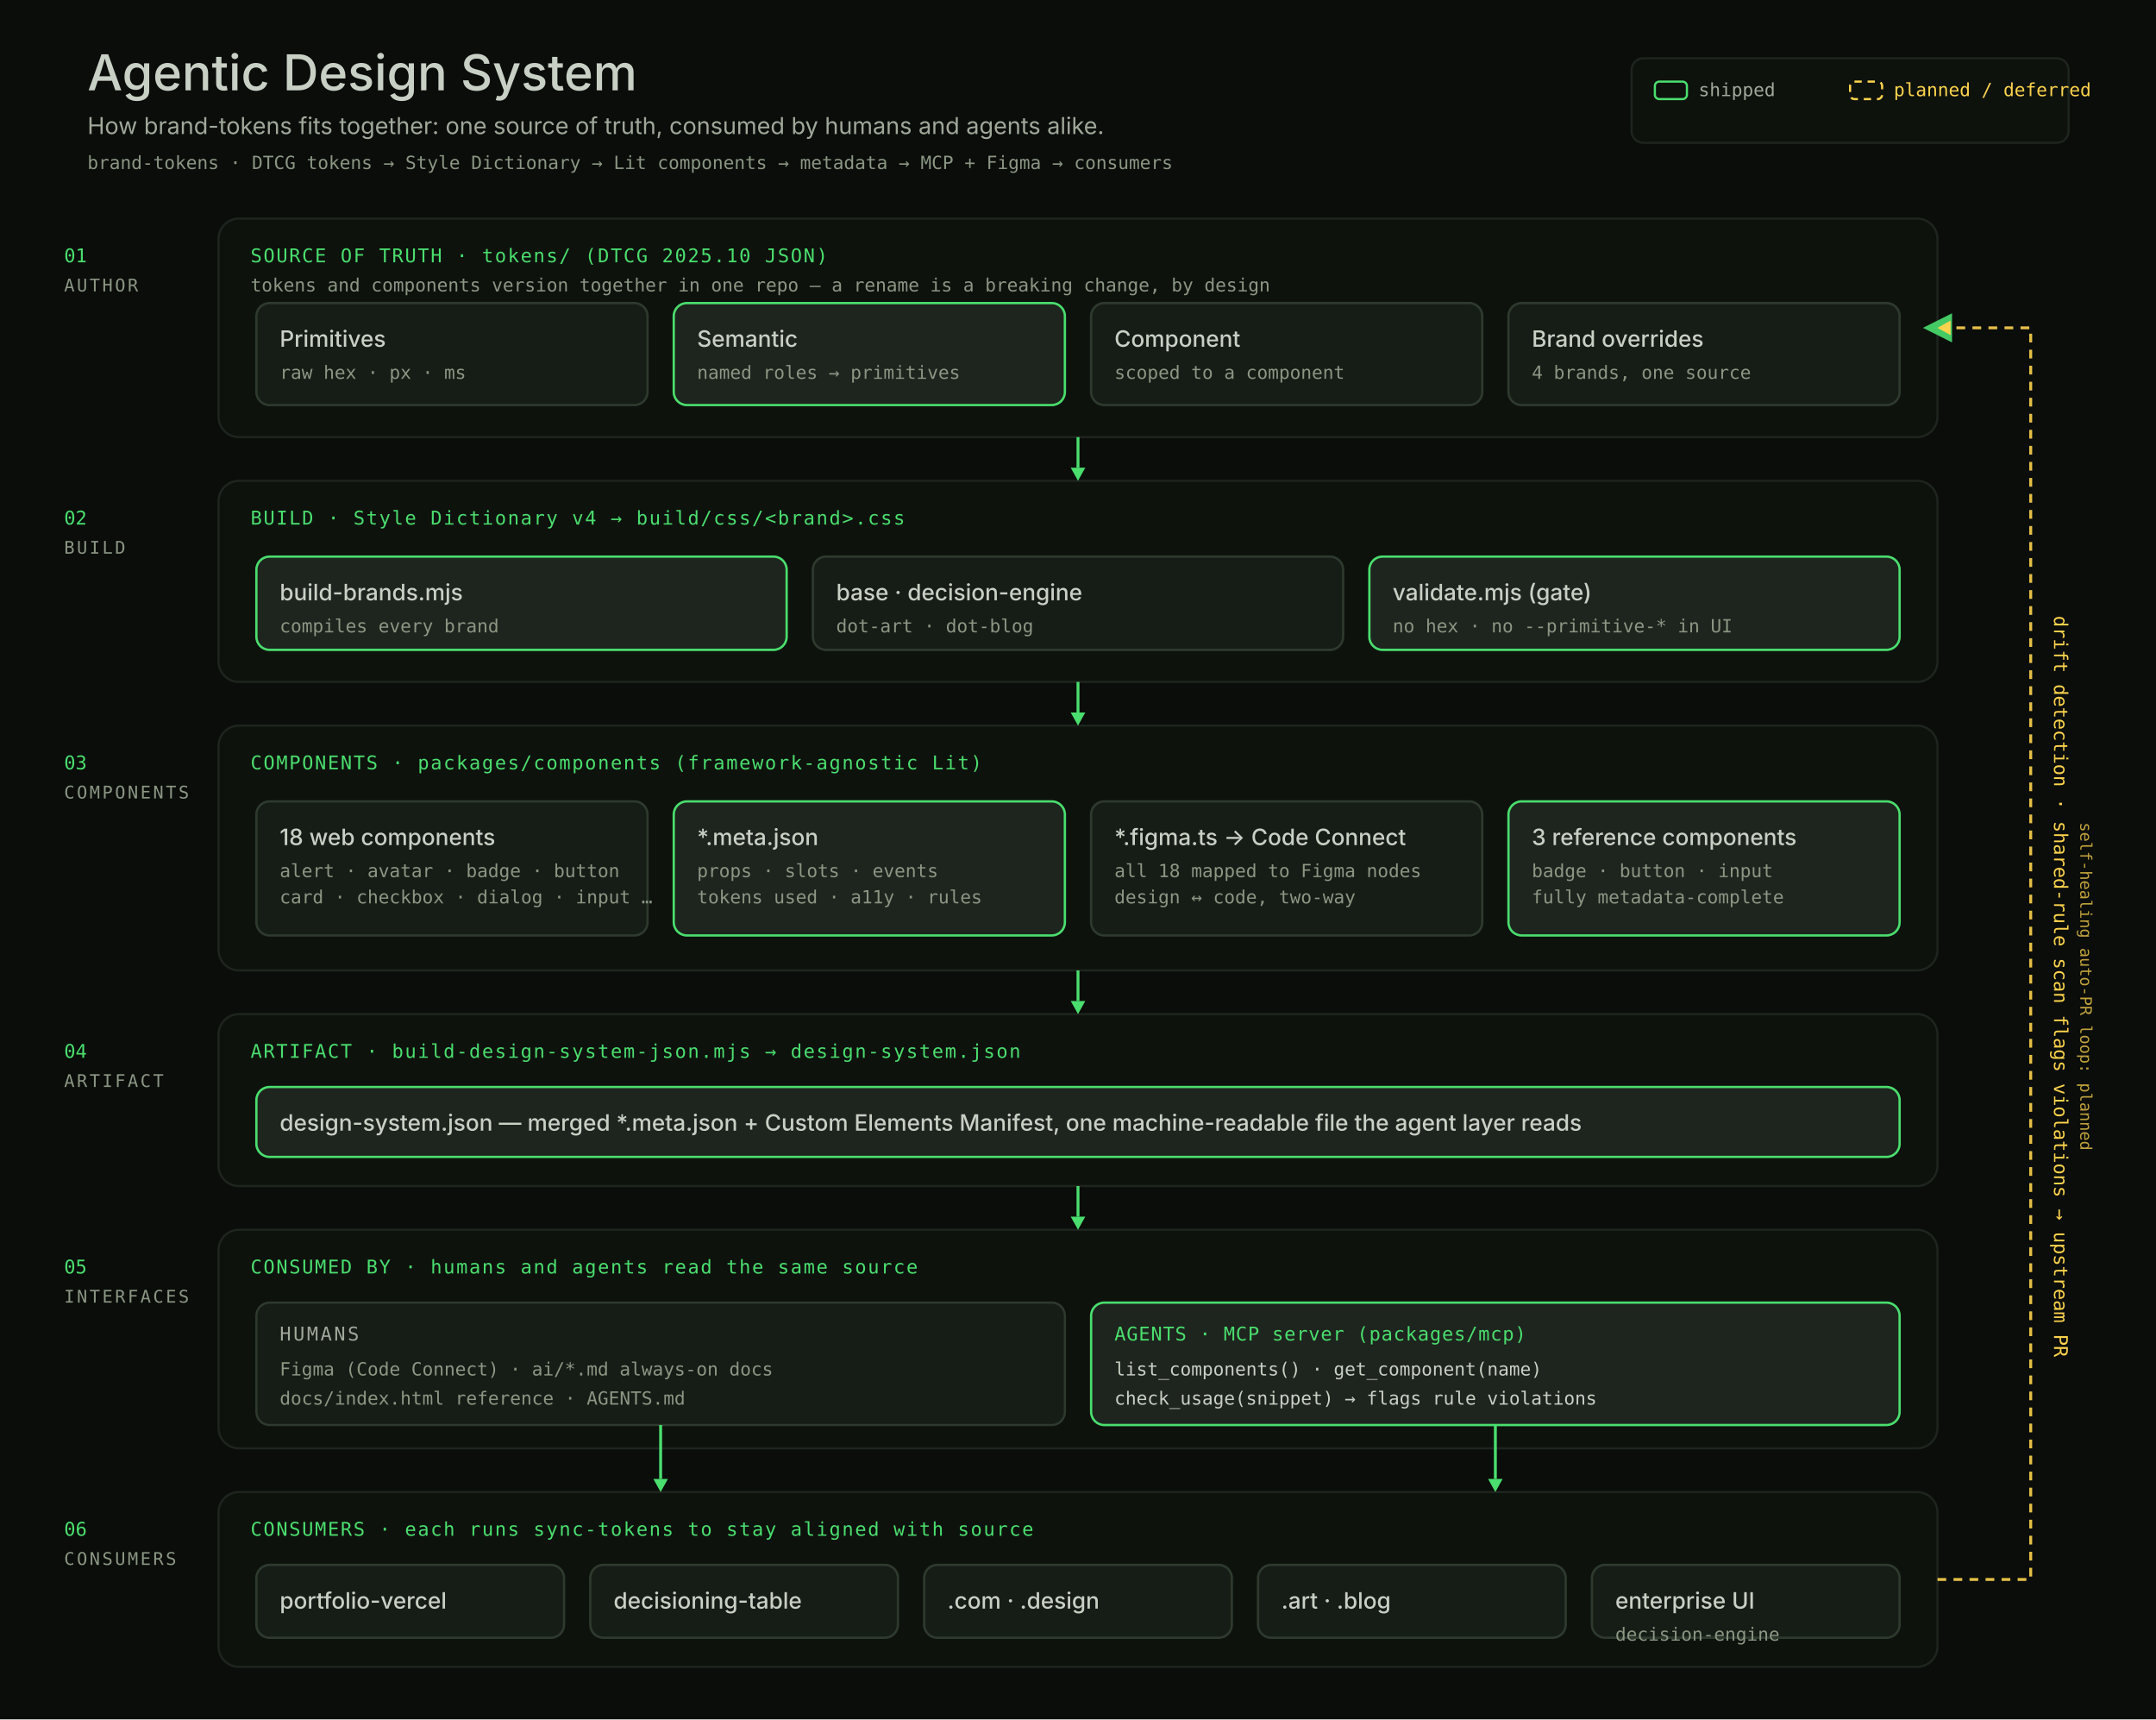
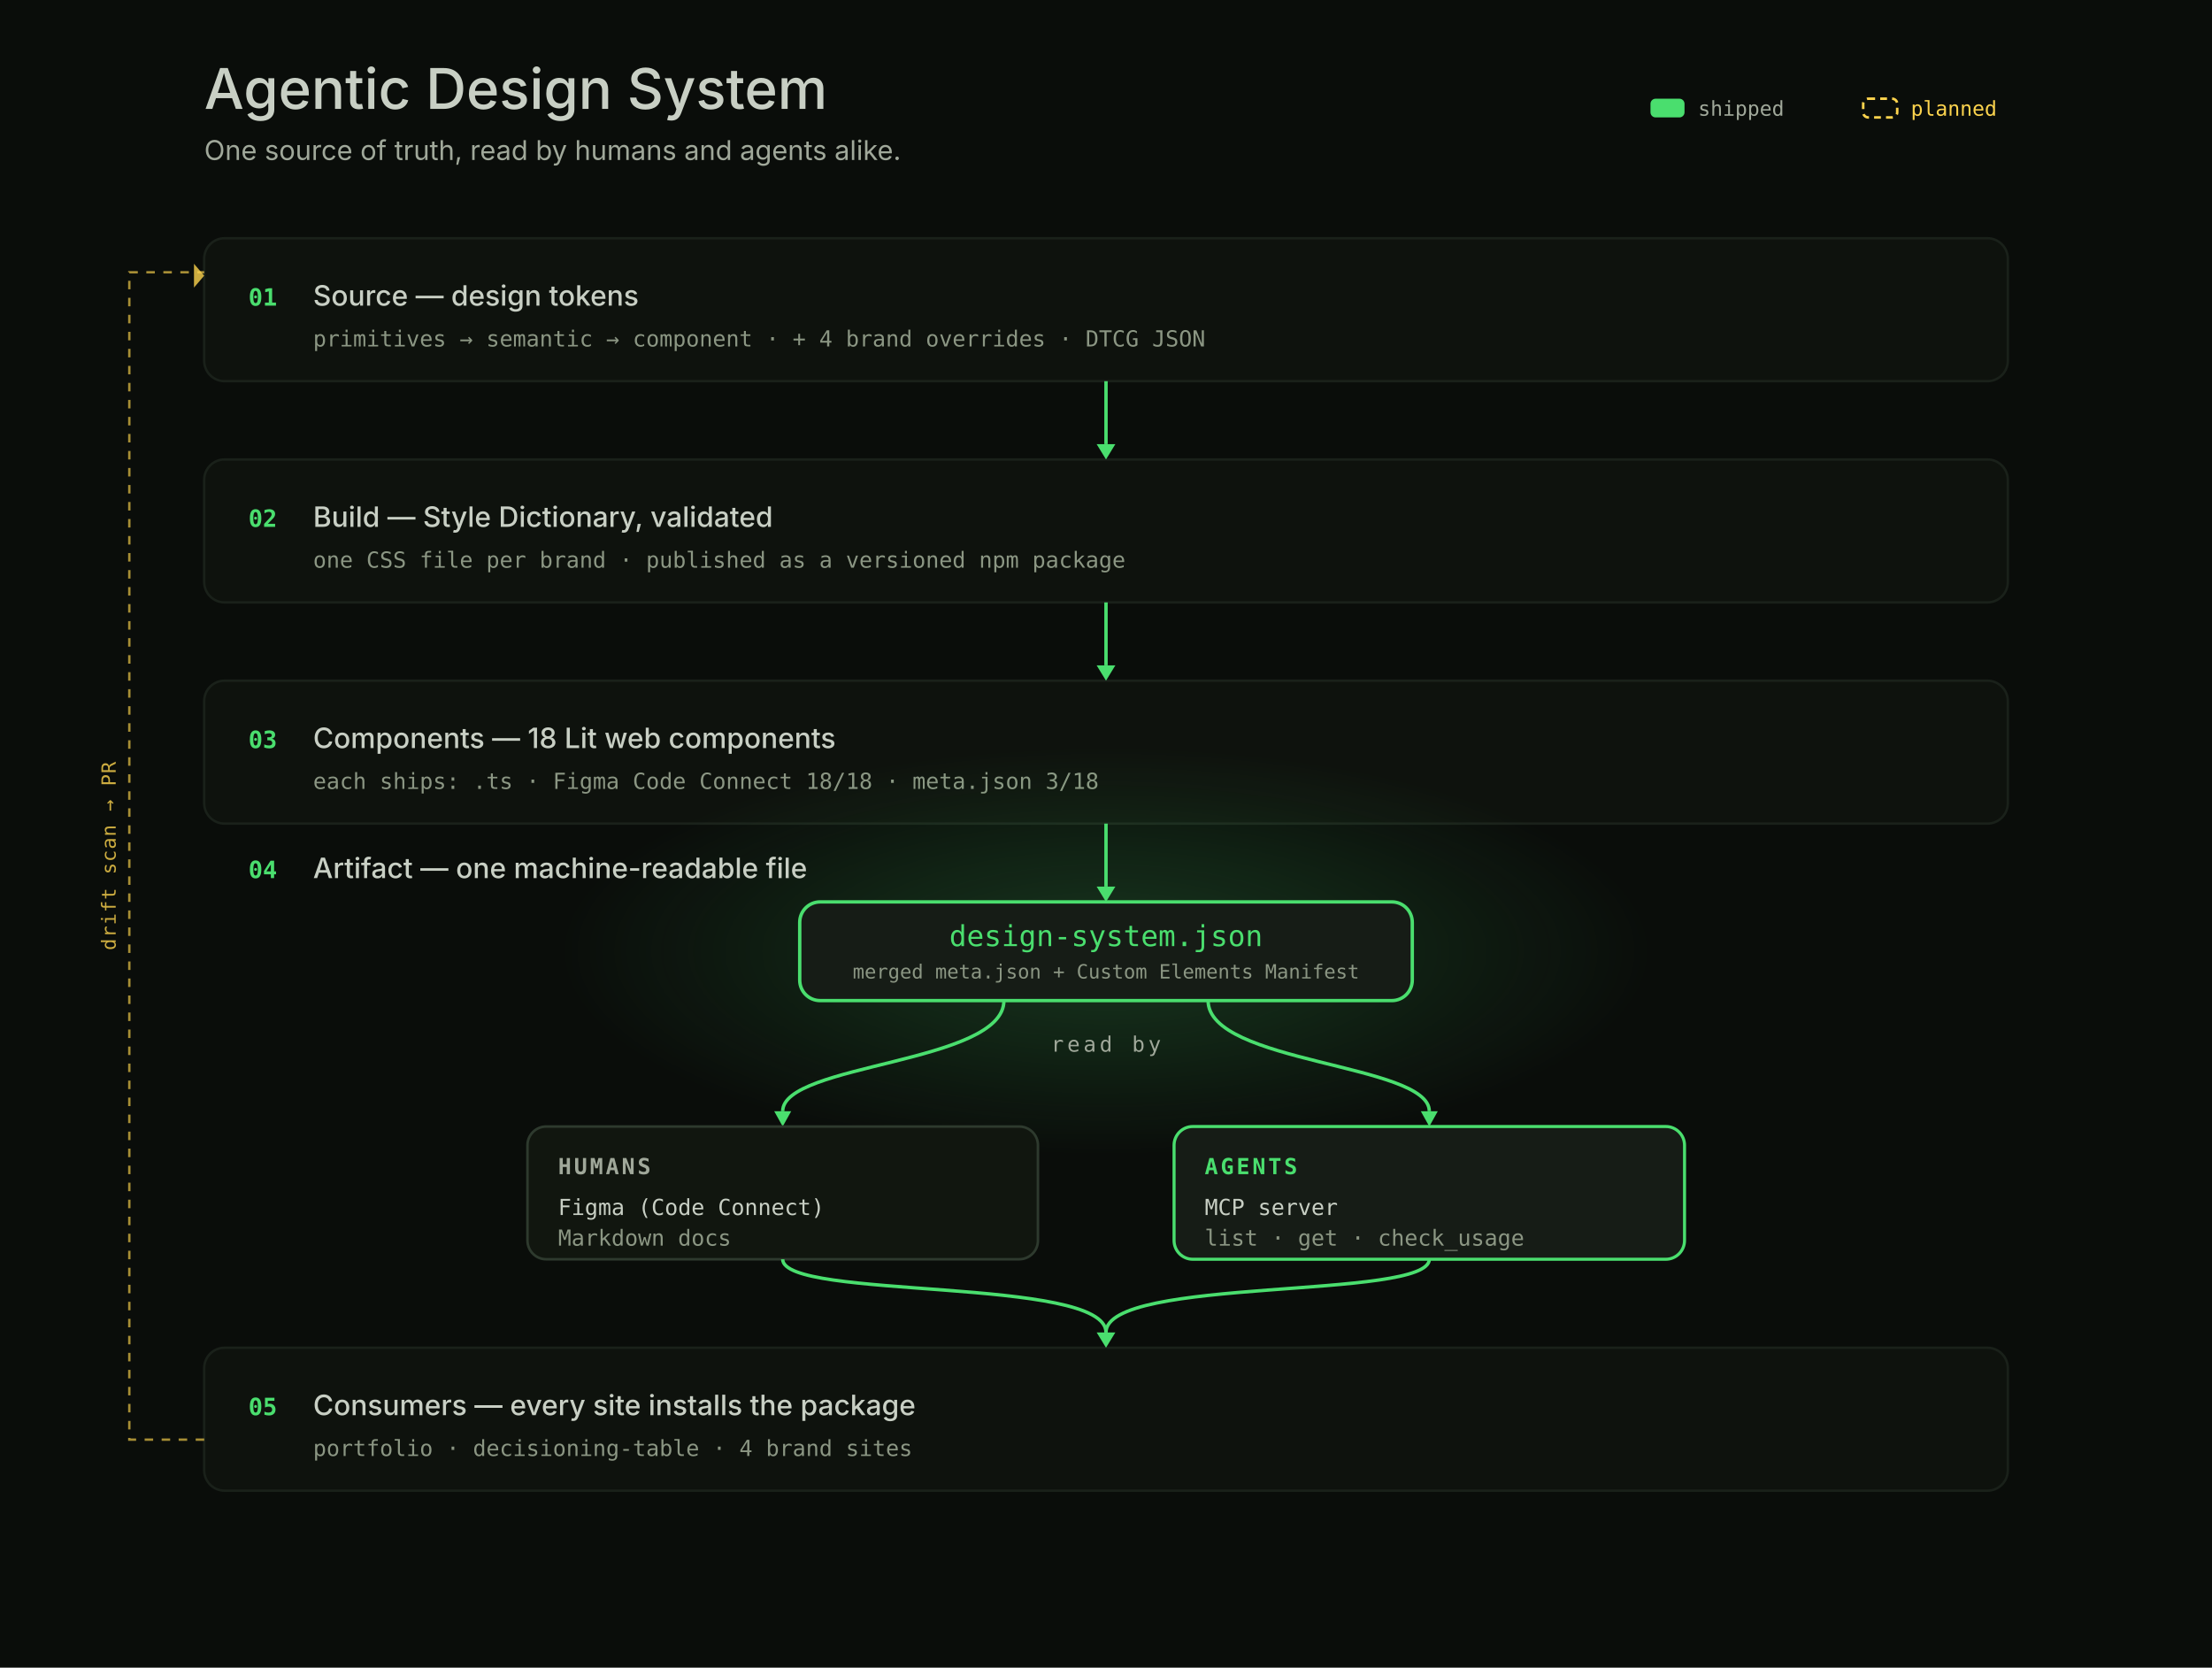
- <svg xmlns="http://www.w3.org/2000/svg" width="1480" height="1180" viewBox="0 0 1480 1180" font-family="'Space Grotesk','Inter',system-ui,sans-serif">
+ <svg xmlns="http://www.w3.org/2000/svg" width="1300" height="980" viewBox="0 0 1300 980" font-family="'Space Grotesk','Inter',system-ui,sans-serif">
  <defs>
-     <linearGradient id="spine" x1="0" y1="0" x2="0" y2="1">
-       <stop offset="0" stop-color="#4ADE6E" stop-opacity="0.9" />
-       <stop offset="1" stop-color="#4ADE6E" stop-opacity="0.35" />
-     </linearGradient>
-     <marker id="ah" markerWidth="10" markerHeight="10" refX="5" refY="5" orient="auto">
-       <path d="M0,0 L10,5 L0,10 Z" fill="#4ADE6E" />
-     </marker>
+     <radialGradient id="bloom" cx="50%" cy="50%" r="50%">
+       <stop offset="0" stop-color="#4ADE6E" stop-opacity="0.20" />
+       <stop offset="1" stop-color="#4ADE6E" stop-opacity="0" />
+     </radialGradient>
  </defs>
-   <rect width="1480" height="1180" fill="#0A0D0A" />
-   <text x="60" y="62" font-family="'Space Grotesk','Inter',system-ui,sans-serif" font-size="34" font-weight="500" fill="#C8CFC4" text-anchor="start" opacity="1.0">Agentic Design System</text>
-   <text x="60" y="92" font-family="'Space Grotesk','Inter',system-ui,sans-serif" font-size="16" font-weight="400" fill="#A0A89A" text-anchor="start" opacity="1.0">How brand-tokens fits together: one source of truth, consumed by humans and agents alike.</text>
-   <text x="60" y="116" font-family="'JetBrains Mono','SFMono-Regular',ui-monospace,Menlo,monospace" font-size="12.5" font-weight="400" fill="#8B9683" text-anchor="start" opacity="1.0">brand-tokens  ·  DTCG tokens → Style Dictionary → Lit components → metadata → MCP + Figma → consumers</text>
-   <rect x="1120" y="40" width="300" height="58" rx="8" fill="#0E120D" stroke="#1E241E" stroke-width="1.5" opacity="1.0" />
-   <rect x="1136" y="56" width="22" height="12" rx="3" fill="none" stroke="#4ADE6E" stroke-width="1.5" />
-   <text x="1166" y="66" font-family="'JetBrains Mono','SFMono-Regular',ui-monospace,Menlo,monospace" font-size="12.5" font-weight="400" fill="#A0A89A" text-anchor="start" opacity="1.0">shipped</text>
-   <rect x="1270" y="56" width="22" height="12" rx="3" fill="none" stroke="#FCD34D" stroke-width="1.5" stroke-dasharray="5 4" />
-   <text x="1300" y="66" font-family="'JetBrains Mono','SFMono-Regular',ui-monospace,Menlo,monospace" font-size="12.5" font-weight="400" fill="#FCD34D" text-anchor="start" opacity="1.0">planned / deferred</text>
-   <text x="44" y="180" font-family="'JetBrains Mono','SFMono-Regular',ui-monospace,Menlo,monospace" font-size="13" font-weight="500" fill="#4ADE6E" text-anchor="start" opacity="1.0">01</text>
-   <text x="44" y="200" font-family="'JetBrains Mono','SFMono-Regular',ui-monospace,Menlo,monospace" font-size="12" font-weight="400" fill="#8B9683" text-anchor="start" letter-spacing="1.5" opacity="1.0">AUTHOR</text>
-   <rect x="150" y="150" width="1180" height="150" rx="14" fill="#0E120D" stroke="#1E241E" stroke-width="1.5" opacity="1.0" />
-   <text x="172" y="180" font-family="'JetBrains Mono','SFMono-Regular',ui-monospace,Menlo,monospace" font-size="13" font-weight="500" fill="#4ADE6E" text-anchor="start" letter-spacing="1" opacity="1.0">SOURCE OF TRUTH  ·  tokens/  (DTCG 2025.10 JSON)</text>
-   <text x="172" y="200" font-family="'JetBrains Mono','SFMono-Regular',ui-monospace,Menlo,monospace" font-size="12.5" font-weight="400" fill="#8B9683" text-anchor="start" opacity="1.0">tokens and components version together in one repo — a rename is a breaking change, by design</text>
-   <rect x="176" y="208" width="268.5" height="70" rx="9" fill="#161C16" stroke="#2E3A2E" stroke-width="1.6" opacity="1.0" />
-   <text x="192" y="238" font-family="'Space Grotesk','Inter',system-ui,sans-serif" font-size="15.5" font-weight="500" fill="#C8CFC4" text-anchor="start" opacity="1.0">Primitives</text>
-   <text x="192" y="260" font-family="'JetBrains Mono','SFMono-Regular',ui-monospace,Menlo,monospace" font-size="12.5" font-weight="400" fill="#8B9683" text-anchor="start" opacity="1.0">raw hex · px · ms</text>
-   <rect x="462.5" y="208" width="268.5" height="70" rx="9" fill="#1E241E" stroke="#4ADE6E" stroke-width="1.6" opacity="1.0" />
-   <text x="478.5" y="238" font-family="'Space Grotesk','Inter',system-ui,sans-serif" font-size="15.5" font-weight="500" fill="#C8CFC4" text-anchor="start" opacity="1.0">Semantic</text>
-   <text x="478.5" y="260" font-family="'JetBrains Mono','SFMono-Regular',ui-monospace,Menlo,monospace" font-size="12.5" font-weight="400" fill="#8B9683" text-anchor="start" opacity="1.0">named roles → primitives</text>
-   <rect x="749.0" y="208" width="268.5" height="70" rx="9" fill="#161C16" stroke="#2E3A2E" stroke-width="1.6" opacity="1.0" />
-   <text x="765.0" y="238" font-family="'Space Grotesk','Inter',system-ui,sans-serif" font-size="15.5" font-weight="500" fill="#C8CFC4" text-anchor="start" opacity="1.0">Component</text>
-   <text x="765.0" y="260" font-family="'JetBrains Mono','SFMono-Regular',ui-monospace,Menlo,monospace" font-size="12.5" font-weight="400" fill="#8B9683" text-anchor="start" opacity="1.0">scoped to a component</text>
-   <rect x="1035.5" y="208" width="268.5" height="70" rx="9" fill="#161C16" stroke="#2E3A2E" stroke-width="1.6" opacity="1.0" />
-   <text x="1051.5" y="238" font-family="'Space Grotesk','Inter',system-ui,sans-serif" font-size="15.5" font-weight="500" fill="#C8CFC4" text-anchor="start" opacity="1.0">Brand overrides</text>
-   <text x="1051.5" y="260" font-family="'JetBrains Mono','SFMono-Regular',ui-monospace,Menlo,monospace" font-size="12.5" font-weight="400" fill="#8B9683" text-anchor="start" opacity="1.0">4 brands, one source</text>
-   <text x="44" y="360" font-family="'JetBrains Mono','SFMono-Regular',ui-monospace,Menlo,monospace" font-size="13" font-weight="500" fill="#4ADE6E" text-anchor="start" opacity="1.0">02</text>
-   <text x="44" y="380" font-family="'JetBrains Mono','SFMono-Regular',ui-monospace,Menlo,monospace" font-size="12" font-weight="400" fill="#8B9683" text-anchor="start" letter-spacing="1.5" opacity="1.0">BUILD</text>
-   <rect x="150" y="330" width="1180" height="138" rx="14" fill="#0E120D" stroke="#1E241E" stroke-width="1.5" opacity="1.0" />
-   <text x="172" y="360" font-family="'JetBrains Mono','SFMono-Regular',ui-monospace,Menlo,monospace" font-size="13" font-weight="500" fill="#4ADE6E" text-anchor="start" letter-spacing="1" opacity="1.0">BUILD  ·  Style Dictionary v4  →  build/css/&lt;brand&gt;.css</text>
-   <rect x="176" y="382" width="364.0" height="64" rx="9" fill="#1E241E" stroke="#4ADE6E" stroke-width="1.6" opacity="1.0" />
-   <text x="192" y="412" font-family="'Space Grotesk','Inter',system-ui,sans-serif" font-size="15.5" font-weight="500" fill="#C8CFC4" text-anchor="start" opacity="1.0">build-brands.mjs</text>
-   <text x="192" y="434" font-family="'JetBrains Mono','SFMono-Regular',ui-monospace,Menlo,monospace" font-size="12.5" font-weight="400" fill="#8B9683" text-anchor="start" opacity="1.0">compiles every brand</text>
-   <rect x="558.0" y="382" width="364.0" height="64" rx="9" fill="#161C16" stroke="#2E3A2E" stroke-width="1.6" opacity="1.0" />
-   <text x="574.0" y="412" font-family="'Space Grotesk','Inter',system-ui,sans-serif" font-size="15.5" font-weight="500" fill="#C8CFC4" text-anchor="start" opacity="1.0">base · decision-engine</text>
-   <text x="574.0" y="434" font-family="'JetBrains Mono','SFMono-Regular',ui-monospace,Menlo,monospace" font-size="12.5" font-weight="400" fill="#8B9683" text-anchor="start" opacity="1.0">dot-art · dot-blog</text>
-   <rect x="940.0" y="382" width="364.0" height="64" rx="9" fill="#1E241E" stroke="#4ADE6E" stroke-width="1.6" opacity="1.0" />
-   <text x="956.0" y="412" font-family="'Space Grotesk','Inter',system-ui,sans-serif" font-size="15.5" font-weight="500" fill="#C8CFC4" text-anchor="start" opacity="1.0">validate.mjs (gate)</text>
-   <text x="956.0" y="434" font-family="'JetBrains Mono','SFMono-Regular',ui-monospace,Menlo,monospace" font-size="12.5" font-weight="400" fill="#8B9683" text-anchor="start" opacity="1.0">no hex · no --primitive-* in UI</text>
-   <text x="44" y="528" font-family="'JetBrains Mono','SFMono-Regular',ui-monospace,Menlo,monospace" font-size="13" font-weight="500" fill="#4ADE6E" text-anchor="start" opacity="1.0">03</text>
-   <text x="44" y="548" font-family="'JetBrains Mono','SFMono-Regular',ui-monospace,Menlo,monospace" font-size="12" font-weight="400" fill="#8B9683" text-anchor="start" letter-spacing="1.5" opacity="1.0">COMPONENTS</text>
-   <rect x="150" y="498" width="1180" height="168" rx="14" fill="#0E120D" stroke="#1E241E" stroke-width="1.5" opacity="1.0" />
-   <text x="172" y="528" font-family="'JetBrains Mono','SFMono-Regular',ui-monospace,Menlo,monospace" font-size="13" font-weight="500" fill="#4ADE6E" text-anchor="start" letter-spacing="1" opacity="1.0">COMPONENTS  ·  packages/components  (framework-agnostic Lit)</text>
-   <rect x="176" y="550" width="268.5" height="92" rx="9" fill="#161C16" stroke="#2E3A2E" stroke-width="1.6" opacity="1.0" />
-   <text x="192" y="580" font-family="'Space Grotesk','Inter',system-ui,sans-serif" font-size="15.5" font-weight="500" fill="#C8CFC4" text-anchor="start" opacity="1.0">18 web components</text>
-   <text x="192" y="602" font-family="'JetBrains Mono','SFMono-Regular',ui-monospace,Menlo,monospace" font-size="12.5" font-weight="400" fill="#8B9683" text-anchor="start" opacity="1.0">alert · avatar · badge · button</text>
-   <text x="192" y="620" font-family="'JetBrains Mono','SFMono-Regular',ui-monospace,Menlo,monospace" font-size="12.5" font-weight="400" fill="#8B9683" text-anchor="start" opacity="1.0">card · checkbox · dialog · input …</text>
-   <rect x="462.5" y="550" width="268.5" height="92" rx="9" fill="#1E241E" stroke="#4ADE6E" stroke-width="1.6" opacity="1.0" />
-   <text x="478.5" y="580" font-family="'Space Grotesk','Inter',system-ui,sans-serif" font-size="15.5" font-weight="500" fill="#C8CFC4" text-anchor="start" opacity="1.0">*.meta.json</text>
-   <text x="478.5" y="602" font-family="'JetBrains Mono','SFMono-Regular',ui-monospace,Menlo,monospace" font-size="12.5" font-weight="400" fill="#8B9683" text-anchor="start" opacity="1.0">props · slots · events</text>
-   <text x="478.5" y="620" font-family="'JetBrains Mono','SFMono-Regular',ui-monospace,Menlo,monospace" font-size="12.5" font-weight="400" fill="#8B9683" text-anchor="start" opacity="1.0">tokens used · a11y · rules</text>
-   <rect x="749.0" y="550" width="268.5" height="92" rx="9" fill="#161C16" stroke="#2E3A2E" stroke-width="1.6" opacity="1.0" />
-   <text x="765.0" y="580" font-family="'Space Grotesk','Inter',system-ui,sans-serif" font-size="15.5" font-weight="500" fill="#C8CFC4" text-anchor="start" opacity="1.0">*.figma.ts → Code Connect</text>
-   <text x="765.0" y="602" font-family="'JetBrains Mono','SFMono-Regular',ui-monospace,Menlo,monospace" font-size="12.5" font-weight="400" fill="#8B9683" text-anchor="start" opacity="1.0">all 18 mapped to Figma nodes</text>
-   <text x="765.0" y="620" font-family="'JetBrains Mono','SFMono-Regular',ui-monospace,Menlo,monospace" font-size="12.5" font-weight="400" fill="#8B9683" text-anchor="start" opacity="1.0">design ↔ code, two-way</text>
-   <rect x="1035.5" y="550" width="268.5" height="92" rx="9" fill="#1E241E" stroke="#4ADE6E" stroke-width="1.6" opacity="1.0" />
-   <text x="1051.5" y="580" font-family="'Space Grotesk','Inter',system-ui,sans-serif" font-size="15.5" font-weight="500" fill="#C8CFC4" text-anchor="start" opacity="1.0">3 reference components</text>
-   <text x="1051.5" y="602" font-family="'JetBrains Mono','SFMono-Regular',ui-monospace,Menlo,monospace" font-size="12.5" font-weight="400" fill="#8B9683" text-anchor="start" opacity="1.0">badge · button · input</text>
-   <text x="1051.5" y="620" font-family="'JetBrains Mono','SFMono-Regular',ui-monospace,Menlo,monospace" font-size="12.5" font-weight="400" fill="#8B9683" text-anchor="start" opacity="1.0">fully metadata-complete</text>
-   <text x="44" y="726" font-family="'JetBrains Mono','SFMono-Regular',ui-monospace,Menlo,monospace" font-size="13" font-weight="500" fill="#4ADE6E" text-anchor="start" opacity="1.0">04</text>
-   <text x="44" y="746" font-family="'JetBrains Mono','SFMono-Regular',ui-monospace,Menlo,monospace" font-size="12" font-weight="400" fill="#8B9683" text-anchor="start" letter-spacing="1.5" opacity="1.0">ARTIFACT</text>
-   <rect x="150" y="696" width="1180" height="118" rx="14" fill="#0E120D" stroke="#1E241E" stroke-width="1.5" opacity="1.0" />
-   <text x="172" y="726" font-family="'JetBrains Mono','SFMono-Regular',ui-monospace,Menlo,monospace" font-size="13" font-weight="500" fill="#4ADE6E" text-anchor="start" letter-spacing="1" opacity="1.0">ARTIFACT  ·  build-design-system-json.mjs  →  design-system.json</text>
-   <rect x="176" y="746" width="1128.0" height="48" rx="9" fill="#1E241E" stroke="#4ADE6E" stroke-width="1.6" opacity="1.0" />
-   <text x="192" y="776" font-family="'Space Grotesk','Inter',system-ui,sans-serif" font-size="15.5" font-weight="500" fill="#C8CFC4" text-anchor="start" opacity="1.0">design-system.json — merged *.meta.json + Custom Elements Manifest, one machine-readable file the agent layer reads</text>
-   <text x="44" y="874" font-family="'JetBrains Mono','SFMono-Regular',ui-monospace,Menlo,monospace" font-size="13" font-weight="500" fill="#4ADE6E" text-anchor="start" opacity="1.0">05</text>
-   <text x="44" y="894" font-family="'JetBrains Mono','SFMono-Regular',ui-monospace,Menlo,monospace" font-size="12" font-weight="400" fill="#8B9683" text-anchor="start" letter-spacing="1.5" opacity="1.0">INTERFACES</text>
-   <rect x="150" y="844" width="1180" height="150" rx="14" fill="#0E120D" stroke="#1E241E" stroke-width="1.5" opacity="1.0" />
-   <text x="172" y="874" font-family="'JetBrains Mono','SFMono-Regular',ui-monospace,Menlo,monospace" font-size="13" font-weight="500" fill="#4ADE6E" text-anchor="start" letter-spacing="1" opacity="1.0">CONSUMED BY  ·  humans and agents read the same source</text>
-   <rect x="176" y="894" width="555.0" height="84" rx="9" fill="#161C16" stroke="#2E3A2E" stroke-width="1.5" opacity="1.0" />
-   <text x="192" y="920" font-family="'JetBrains Mono','SFMono-Regular',ui-monospace,Menlo,monospace" font-size="13" font-weight="500" fill="#A0A89A" text-anchor="start" letter-spacing="1.5" opacity="1.0">HUMANS</text>
-   <text x="192" y="944" font-family="'JetBrains Mono','SFMono-Regular',ui-monospace,Menlo,monospace" font-size="12.5" font-weight="400" fill="#8B9683" text-anchor="start" opacity="1.0">Figma (Code Connect) · ai/*.md always-on docs</text>
-   <text x="192" y="964" font-family="'JetBrains Mono','SFMono-Regular',ui-monospace,Menlo,monospace" font-size="12.5" font-weight="400" fill="#8B9683" text-anchor="start" opacity="1.0">docs/index.html reference · AGENTS.md</text>
-   <rect x="749.0" y="894" width="555.0" height="84" rx="9" fill="#1E241E" stroke="#4ADE6E" stroke-width="1.6" opacity="1.0" />
-   <text x="765.0" y="920" font-family="'JetBrains Mono','SFMono-Regular',ui-monospace,Menlo,monospace" font-size="13" font-weight="500" fill="#4ADE6E" text-anchor="start" letter-spacing="0.5" opacity="1.0">AGENTS  ·  MCP server (packages/mcp)</text>
-   <text x="765.0" y="944" font-family="'JetBrains Mono','SFMono-Regular',ui-monospace,Menlo,monospace" font-size="12.5" font-weight="400" fill="#C8CFC4" text-anchor="start" opacity="1.0">list_components()  ·  get_component(name)</text>
-   <text x="765.0" y="964" font-family="'JetBrains Mono','SFMono-Regular',ui-monospace,Menlo,monospace" font-size="12.5" font-weight="400" fill="#C8CFC4" text-anchor="start" opacity="1.0">check_usage(snippet) → flags rule violations</text>
-   <text x="44" y="1054" font-family="'JetBrains Mono','SFMono-Regular',ui-monospace,Menlo,monospace" font-size="13" font-weight="500" fill="#4ADE6E" text-anchor="start" opacity="1.0">06</text>
-   <text x="44" y="1074" font-family="'JetBrains Mono','SFMono-Regular',ui-monospace,Menlo,monospace" font-size="12" font-weight="400" fill="#8B9683" text-anchor="start" letter-spacing="1.5" opacity="1.0">CONSUMERS</text>
-   <rect x="150" y="1024" width="1180" height="120" rx="14" fill="#0E120D" stroke="#1E241E" stroke-width="1.5" opacity="1.0" />
-   <text x="172" y="1054" font-family="'JetBrains Mono','SFMono-Regular',ui-monospace,Menlo,monospace" font-size="13" font-weight="500" fill="#4ADE6E" text-anchor="start" letter-spacing="1" opacity="1.0">CONSUMERS  ·  each runs sync-tokens to stay aligned with source</text>
-   <rect x="176" y="1074" width="211.2" height="50" rx="9" fill="#161C16" stroke="#2E3A2E" stroke-width="1.6" opacity="1.0" />
-   <text x="192" y="1104" font-family="'Space Grotesk','Inter',system-ui,sans-serif" font-size="15.5" font-weight="500" fill="#C8CFC4" text-anchor="start" opacity="1.0">portfolio-vercel</text>
-   <rect x="405.2" y="1074" width="211.2" height="50" rx="9" fill="#161C16" stroke="#2E3A2E" stroke-width="1.6" opacity="1.0" />
-   <text x="421.2" y="1104" font-family="'Space Grotesk','Inter',system-ui,sans-serif" font-size="15.5" font-weight="500" fill="#C8CFC4" text-anchor="start" opacity="1.0">decisioning-table</text>
-   <rect x="634.4" y="1074" width="211.2" height="50" rx="9" fill="#161C16" stroke="#2E3A2E" stroke-width="1.6" opacity="1.0" />
-   <text x="650.4" y="1104" font-family="'Space Grotesk','Inter',system-ui,sans-serif" font-size="15.5" font-weight="500" fill="#C8CFC4" text-anchor="start" opacity="1.0">.com · .design</text>
-   <rect x="863.6" y="1074" width="211.2" height="50" rx="9" fill="#161C16" stroke="#2E3A2E" stroke-width="1.6" opacity="1.0" />
-   <text x="879.6" y="1104" font-family="'Space Grotesk','Inter',system-ui,sans-serif" font-size="15.5" font-weight="500" fill="#C8CFC4" text-anchor="start" opacity="1.0">.art · .blog</text>
-   <rect x="1092.8" y="1074" width="211.2" height="50" rx="9" fill="#161C16" stroke="#2E3A2E" stroke-width="1.6" opacity="1.0" />
-   <text x="1108.8" y="1104" font-family="'Space Grotesk','Inter',system-ui,sans-serif" font-size="15.5" font-weight="500" fill="#C8CFC4" text-anchor="start" opacity="1.0">enterprise UI</text>
-   <text x="1108.8" y="1126" font-family="'JetBrains Mono','SFMono-Regular',ui-monospace,Menlo,monospace" font-size="12.5" font-weight="400" fill="#8B9683" text-anchor="start" opacity="1.0">decision-engine</text>
-   <line x1="740.0" y1="300" x2="740.0" y2="321" stroke="#4ADE6E" stroke-width="2" />
-   <path d="M735.0,321 L745.0,321 L740.0,330 Z" fill="#4ADE6E" />
-   <line x1="740.0" y1="468" x2="740.0" y2="489" stroke="#4ADE6E" stroke-width="2" />
-   <path d="M735.0,489 L745.0,489 L740.0,498 Z" fill="#4ADE6E" />
-   <line x1="740.0" y1="666" x2="740.0" y2="687" stroke="#4ADE6E" stroke-width="2" />
-   <path d="M735.0,687 L745.0,687 L740.0,696 Z" fill="#4ADE6E" />
-   <line x1="740.0" y1="814" x2="740.0" y2="835" stroke="#4ADE6E" stroke-width="2" />
-   <path d="M735.0,835 L745.0,835 L740.0,844 Z" fill="#4ADE6E" />
-   <line x1="453.5" y1="978" x2="453.5" y2="1015" stroke="#4ADE6E" stroke-width="2" />
-   <path d="M448.5,1015 L458.5,1015 L453.5,1024 Z" fill="#4ADE6E" />
-   <line x1="1026.5" y1="978" x2="1026.5" y2="1015" stroke="#4ADE6E" stroke-width="2" />
-   <path d="M1021.5,1015 L1031.5,1015 L1026.5,1024 Z" fill="#4ADE6E" />
-   <path d="M1330,1084.0 H1394 V225.0 H1330" fill="none" stroke="#FCD34D" stroke-width="2" stroke-dasharray="6 5" marker-end="url(#ah)" opacity="0.9" />
-   <path d="M1339,220.0 L1330,225.0 L1339,230.0 Z" fill="#FCD34D" />
-   <text x="1410" y="677.0" font-family="'JetBrains Mono','SFMono-Regular',ui-monospace,Menlo,monospace" font-size="13" fill="#FCD34D" text-anchor="middle" transform="rotate(90 1410 677.0)">drift detection · shared-rule scan flags violations → upstream PR</text>
-   <text x="1428" y="677.0" font-family="'JetBrains Mono','SFMono-Regular',ui-monospace,Menlo,monospace" font-size="11" fill="#FCD34D" opacity="0.75" text-anchor="middle" transform="rotate(90 1428 677.0)">self-healing auto-PR loop: planned</text>
+   <rect width="1300" height="980" fill="#0A0D0A" />
+   <text x="120" y="64" font-family="'Space Grotesk','Inter',system-ui,sans-serif" font-size="33" font-weight="500" fill="#C8CFC4" text-anchor="start" opacity="1.0">Agentic Design System</text>
+   <text x="120" y="94" font-family="'Space Grotesk','Inter',system-ui,sans-serif" font-size="16" font-weight="400" fill="#A0A89A" text-anchor="start" opacity="1.0">One source of truth, read by humans and agents alike.</text>
+   <rect x="970" y="58" width="20" height="11" rx="3" fill="#4ADE6E" />
+   <text x="998" y="68" font-family="'JetBrains Mono','SFMono-Regular',ui-monospace,Menlo,monospace" font-size="12" font-weight="400" fill="#A0A89A" text-anchor="start" opacity="1.0">shipped</text>
+   <rect x="1095" y="58" width="20" height="11" rx="3" fill="none" stroke="#FCD34D" stroke-width="1.5" stroke-dasharray="4 3" />
+   <text x="1123" y="68" font-family="'JetBrains Mono','SFMono-Regular',ui-monospace,Menlo,monospace" font-size="12" font-weight="400" fill="#FCD34D" text-anchor="start" opacity="1.0">planned</text>
+   <rect x="120" y="140" width="1060" height="84" rx="12" fill="#0E120D" stroke="#1A211A" stroke-width="1.4" opacity="1.0" />
+   <text x="146" y="179.6" font-family="'JetBrains Mono','SFMono-Regular',ui-monospace,Menlo,monospace" font-size="14" font-weight="600" fill="#4ADE6E" text-anchor="start" opacity="1.0">01</text>
+   <text x="184" y="179.6" font-family="'Space Grotesk','Inter',system-ui,sans-serif" font-size="16.5" font-weight="500" fill="#C8CFC4" text-anchor="start" opacity="1.0">Source — design tokens</text>
+   <text x="184" y="203.6" font-family="'JetBrains Mono','SFMono-Regular',ui-monospace,Menlo,monospace" font-size="13" font-weight="400" fill="#8B9683" text-anchor="start" opacity="1.0">primitives → semantic → component   ·   + 4 brand overrides   ·   DTCG JSON</text>
+   <rect x="120" y="270" width="1060" height="84" rx="12" fill="#0E120D" stroke="#1A211A" stroke-width="1.4" opacity="1.0" />
+   <text x="146" y="309.6" font-family="'JetBrains Mono','SFMono-Regular',ui-monospace,Menlo,monospace" font-size="14" font-weight="600" fill="#4ADE6E" text-anchor="start" opacity="1.0">02</text>
+   <text x="184" y="309.6" font-family="'Space Grotesk','Inter',system-ui,sans-serif" font-size="16.5" font-weight="500" fill="#C8CFC4" text-anchor="start" opacity="1.0">Build — Style Dictionary, validated</text>
+   <text x="184" y="333.6" font-family="'JetBrains Mono','SFMono-Regular',ui-monospace,Menlo,monospace" font-size="13" font-weight="400" fill="#8B9683" text-anchor="start" opacity="1.0">one CSS file per brand   ·   published as a versioned npm package</text>
+   <rect x="120" y="400" width="1060" height="84" rx="12" fill="#0E120D" stroke="#1A211A" stroke-width="1.4" opacity="1.0" />
+   <text x="146" y="439.6" font-family="'JetBrains Mono','SFMono-Regular',ui-monospace,Menlo,monospace" font-size="14" font-weight="600" fill="#4ADE6E" text-anchor="start" opacity="1.0">03</text>
+   <text x="184" y="439.6" font-family="'Space Grotesk','Inter',system-ui,sans-serif" font-size="16.5" font-weight="500" fill="#C8CFC4" text-anchor="start" opacity="1.0">Components — 18 Lit web components</text>
+   <text x="184" y="463.6" font-family="'JetBrains Mono','SFMono-Regular',ui-monospace,Menlo,monospace" font-size="13" font-weight="400" fill="#8B9683" text-anchor="start" opacity="1.0">each ships:  .ts   ·   Figma Code Connect 18/18   ·   meta.json 3/18</text>
+   <ellipse cx="650" cy="559.0" rx="320" ry="120" fill="url(#bloom)" />
+   <text x="146" y="516" font-family="'JetBrains Mono','SFMono-Regular',ui-monospace,Menlo,monospace" font-size="14" font-weight="600" fill="#4ADE6E" text-anchor="start" opacity="1.0">04</text>
+   <text x="184" y="516" font-family="'Space Grotesk','Inter',system-ui,sans-serif" font-size="16.5" font-weight="500" fill="#C8CFC4" text-anchor="start" opacity="1.0">Artifact — one machine-readable file</text>
+   <rect x="470.0" y="530" width="360" height="58" rx="12" fill="#161C16" stroke="#4ADE6E" stroke-width="2" opacity="1.0" />
+   <text x="650" y="556" font-family="'JetBrains Mono','SFMono-Regular',ui-monospace,Menlo,monospace" font-size="17" font-weight="500" fill="#4ADE6E" text-anchor="middle" opacity="1.0">design-system.json</text>
+   <text x="650" y="575" font-family="'JetBrains Mono','SFMono-Regular',ui-monospace,Menlo,monospace" font-size="11.5" font-weight="400" fill="#8B9683" text-anchor="middle" opacity="1.0">merged meta.json + Custom Elements Manifest</text>
+   <text x="650" y="618" font-family="'JetBrains Mono','SFMono-Regular',ui-monospace,Menlo,monospace" font-size="12.5" font-weight="400" fill="#A0A89A" text-anchor="middle" letter-spacing="2" opacity="1.0">read by</text>
+   <path d="M590,588 C590,625.0 460.0,625.0 460.0,653" fill="none" stroke="#4ADE6E" stroke-width="2.0" />
+   <path d="M455.0,653 L465.0,653 L460.0,662 Z" fill="#4ADE6E" />
+   <path d="M710,588 C710,625.0 840.0,625.0 840.0,653" fill="none" stroke="#4ADE6E" stroke-width="2.0" />
+   <path d="M835.0,653 L845.0,653 L840.0,662 Z" fill="#4ADE6E" />
+   <rect x="310" y="662" width="300" height="78" rx="11" fill="#11160F" stroke="#2E3A2E" stroke-width="1.5" opacity="1.0" />
+   <text x="328" y="690" font-family="'JetBrains Mono','SFMono-Regular',ui-monospace,Menlo,monospace" font-size="13" font-weight="600" fill="#A0A89A" text-anchor="start" letter-spacing="1.5" opacity="1.0">HUMANS</text>
+   <text x="328" y="714" font-family="'JetBrains Mono','SFMono-Regular',ui-monospace,Menlo,monospace" font-size="13" font-weight="400" fill="#C8CFC4" text-anchor="start" opacity="1.0">Figma (Code Connect)</text>
+   <text x="328" y="732" font-family="'JetBrains Mono','SFMono-Regular',ui-monospace,Menlo,monospace" font-size="13" font-weight="400" fill="#8B9683" text-anchor="start" opacity="1.0">Markdown docs</text>
+   <rect x="690" y="662" width="300" height="78" rx="11" fill="#161C16" stroke="#4ADE6E" stroke-width="1.8" opacity="1.0" />
+   <text x="708" y="690" font-family="'JetBrains Mono','SFMono-Regular',ui-monospace,Menlo,monospace" font-size="13" font-weight="600" fill="#4ADE6E" text-anchor="start" letter-spacing="1.5" opacity="1.0">AGENTS</text>
+   <text x="708" y="714" font-family="'JetBrains Mono','SFMono-Regular',ui-monospace,Menlo,monospace" font-size="13" font-weight="400" fill="#C8CFC4" text-anchor="start" opacity="1.0">MCP server</text>
+   <text x="708" y="732" font-family="'JetBrains Mono','SFMono-Regular',ui-monospace,Menlo,monospace" font-size="13" font-weight="400" fill="#8B9683" text-anchor="start" opacity="1.0">list · get · check_usage</text>
+   <rect x="120" y="792" width="1060" height="84" rx="12" fill="#0E120D" stroke="#1A211A" stroke-width="1.4" opacity="1.0" />
+   <text x="146" y="831.6" font-family="'JetBrains Mono','SFMono-Regular',ui-monospace,Menlo,monospace" font-size="14" font-weight="600" fill="#4ADE6E" text-anchor="start" opacity="1.0">05</text>
+   <text x="184" y="831.6" font-family="'Space Grotesk','Inter',system-ui,sans-serif" font-size="16.5" font-weight="500" fill="#C8CFC4" text-anchor="start" opacity="1.0">Consumers — every site installs the package</text>
+   <text x="184" y="855.6" font-family="'JetBrains Mono','SFMono-Regular',ui-monospace,Menlo,monospace" font-size="13" font-weight="400" fill="#8B9683" text-anchor="start" opacity="1.0">portfolio · decisioning-table · 4 brand sites</text>
+   <line x1="650" y1="224" x2="650" y2="261" stroke="#4ADE6E" stroke-width="2.0" />
+   <path d="M644.5,261 L655.5,261 L650,270 Z" fill="#4ADE6E" />
+   <line x1="650" y1="354" x2="650" y2="391" stroke="#4ADE6E" stroke-width="2.0" />
+   <path d="M644.5,391 L655.5,391 L650,400 Z" fill="#4ADE6E" />
+   <line x1="650" y1="484" x2="650" y2="521" stroke="#4ADE6E" stroke-width="2.0" />
+   <path d="M644.5,521 L655.5,521 L650,530 Z" fill="#4ADE6E" />
+   <path d="M460.0,740 C460.0,764 650,750 650,783" fill="none" stroke="#4ADE6E" stroke-width="2" />
+   <path d="M840.0,740 C840.0,764 650,750 650,783" fill="none" stroke="#4ADE6E" stroke-width="2" />
+   <path d="M644.5,783 L655.5,783 L650,792 Z" fill="#4ADE6E" />
+   <path d="M120,846 H76 V160 H120" fill="none" stroke="#FCD34D" stroke-width="1.4" stroke-dasharray="5 5" opacity="0.65" />
+   <path d="M114,155 L120,162 L114,169 Z" fill="#FCD34D" opacity="0.8" />
+   <text transform="rotate(-90 68 503.0)" x="68" y="503.0" font-family="'JetBrains Mono','SFMono-Regular',ui-monospace,Menlo,monospace" font-size="11.5" font-weight="400" fill="#FCD34D" text-anchor="middle" letter-spacing="0.5" opacity="0.8">drift scan → PR</text>
</svg>
